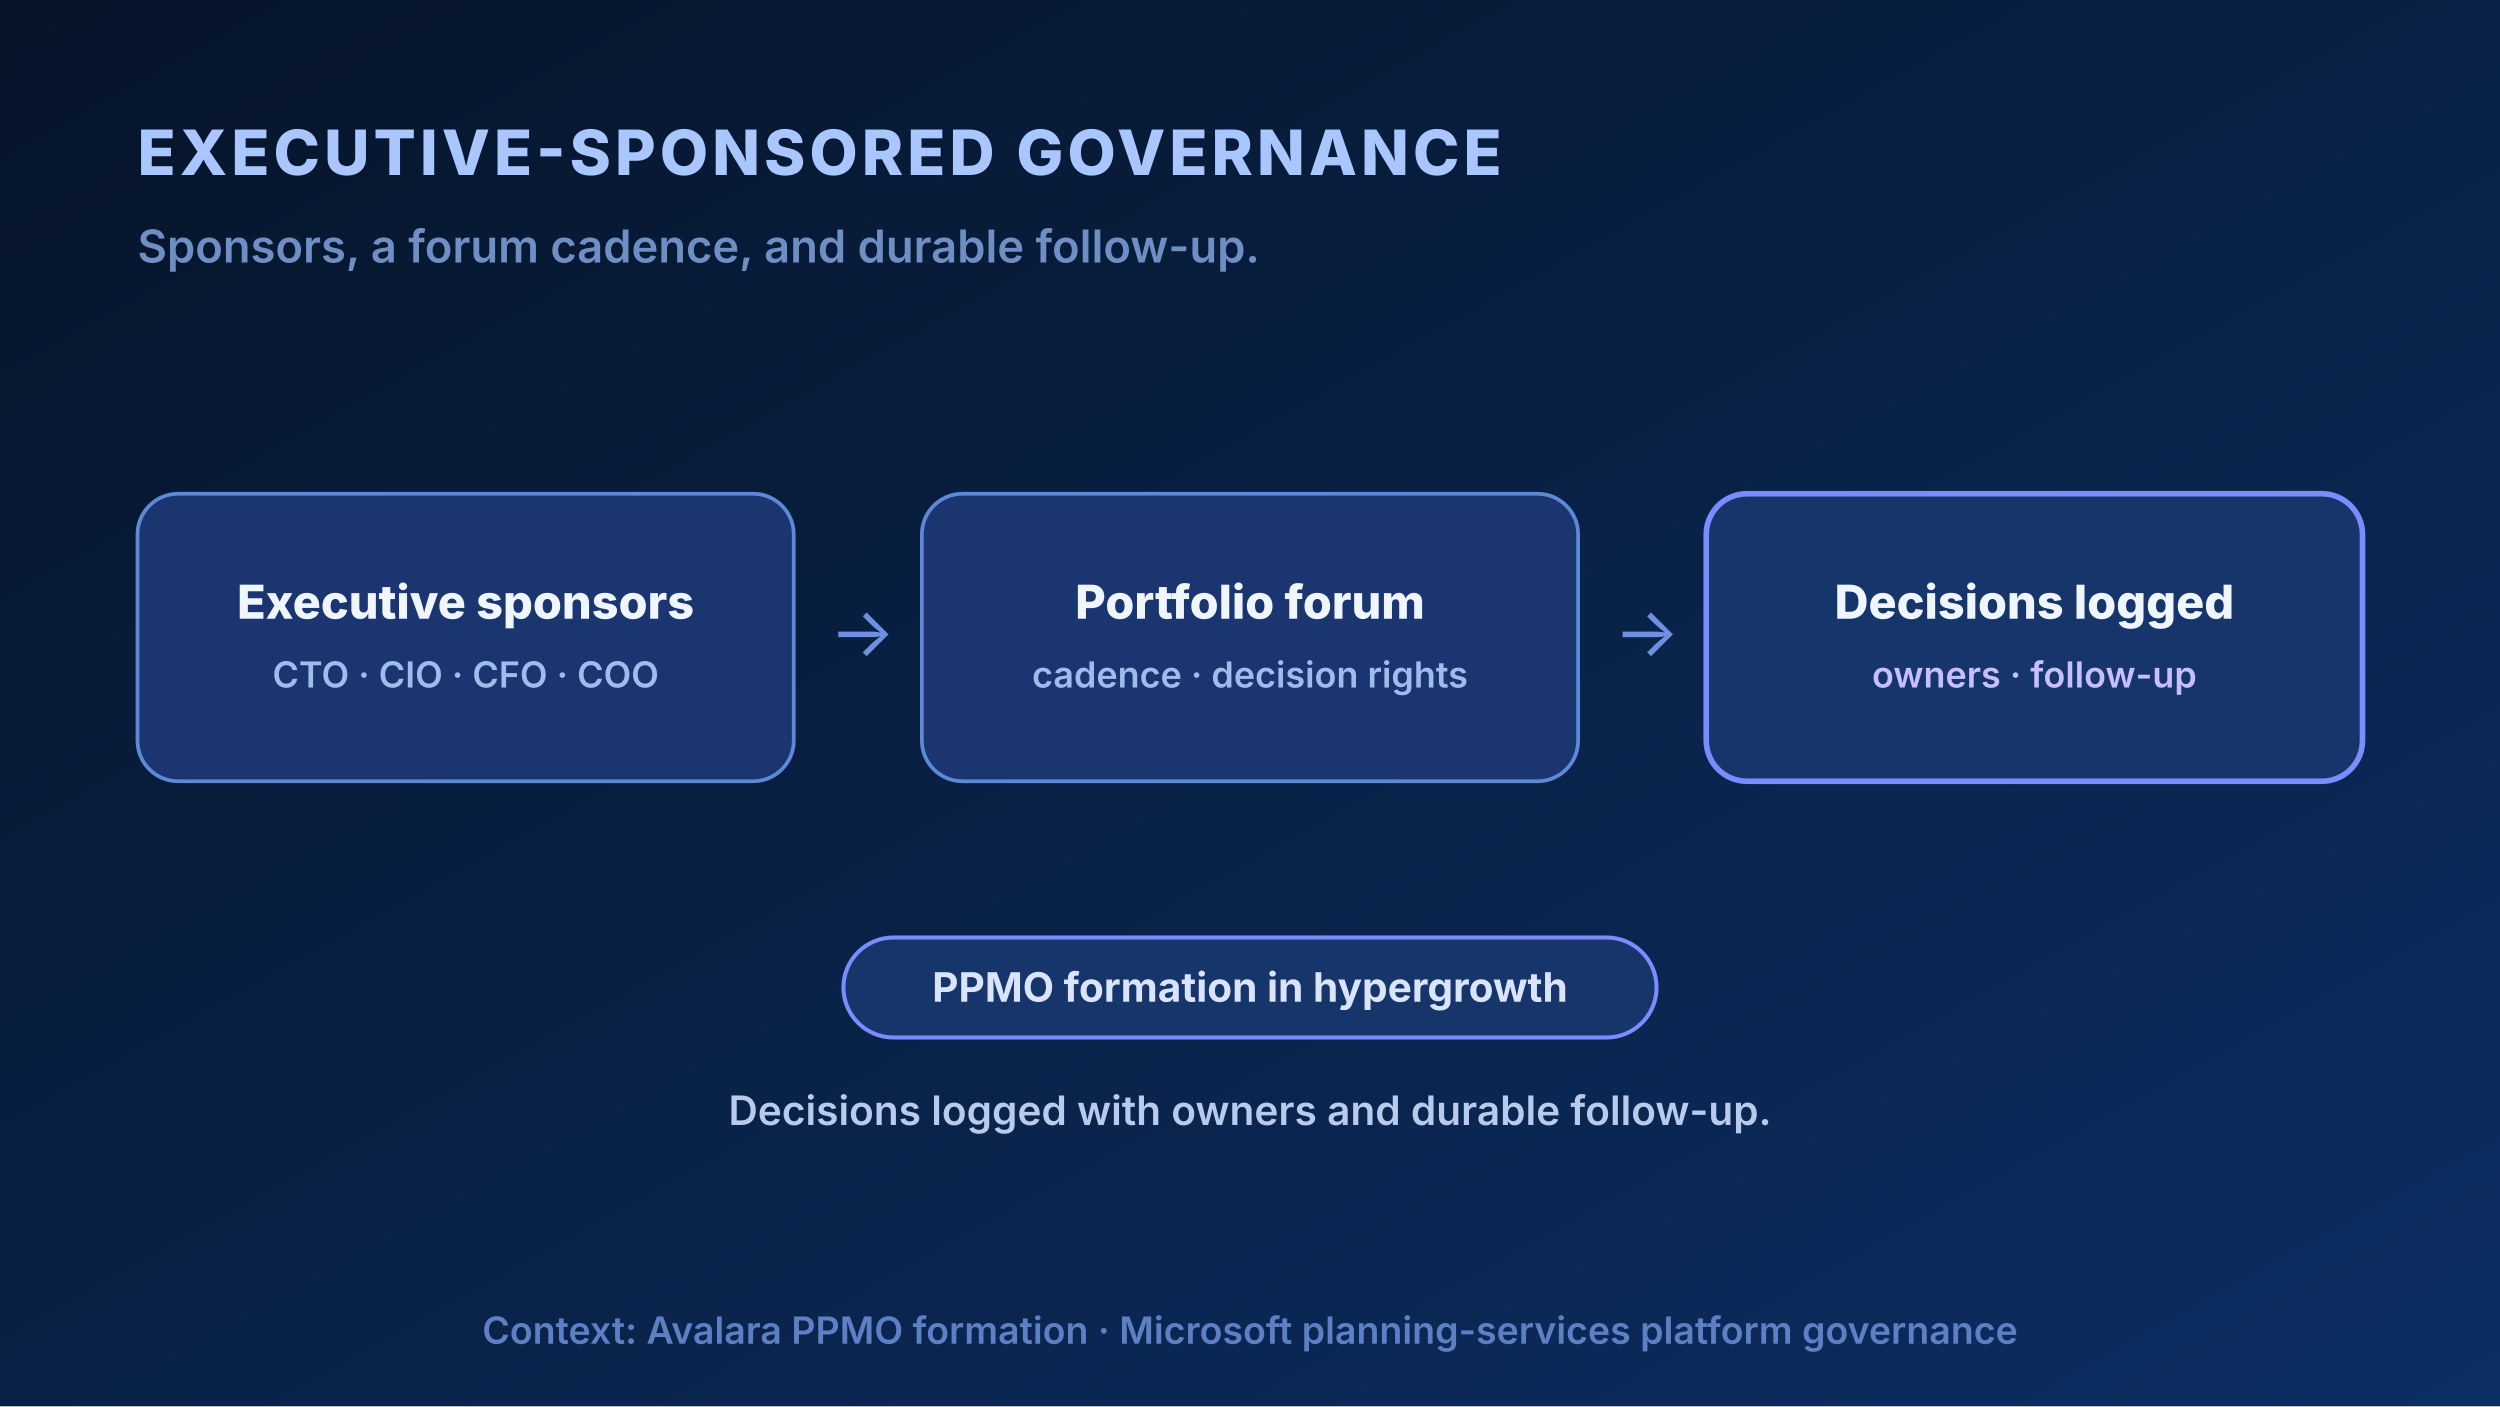
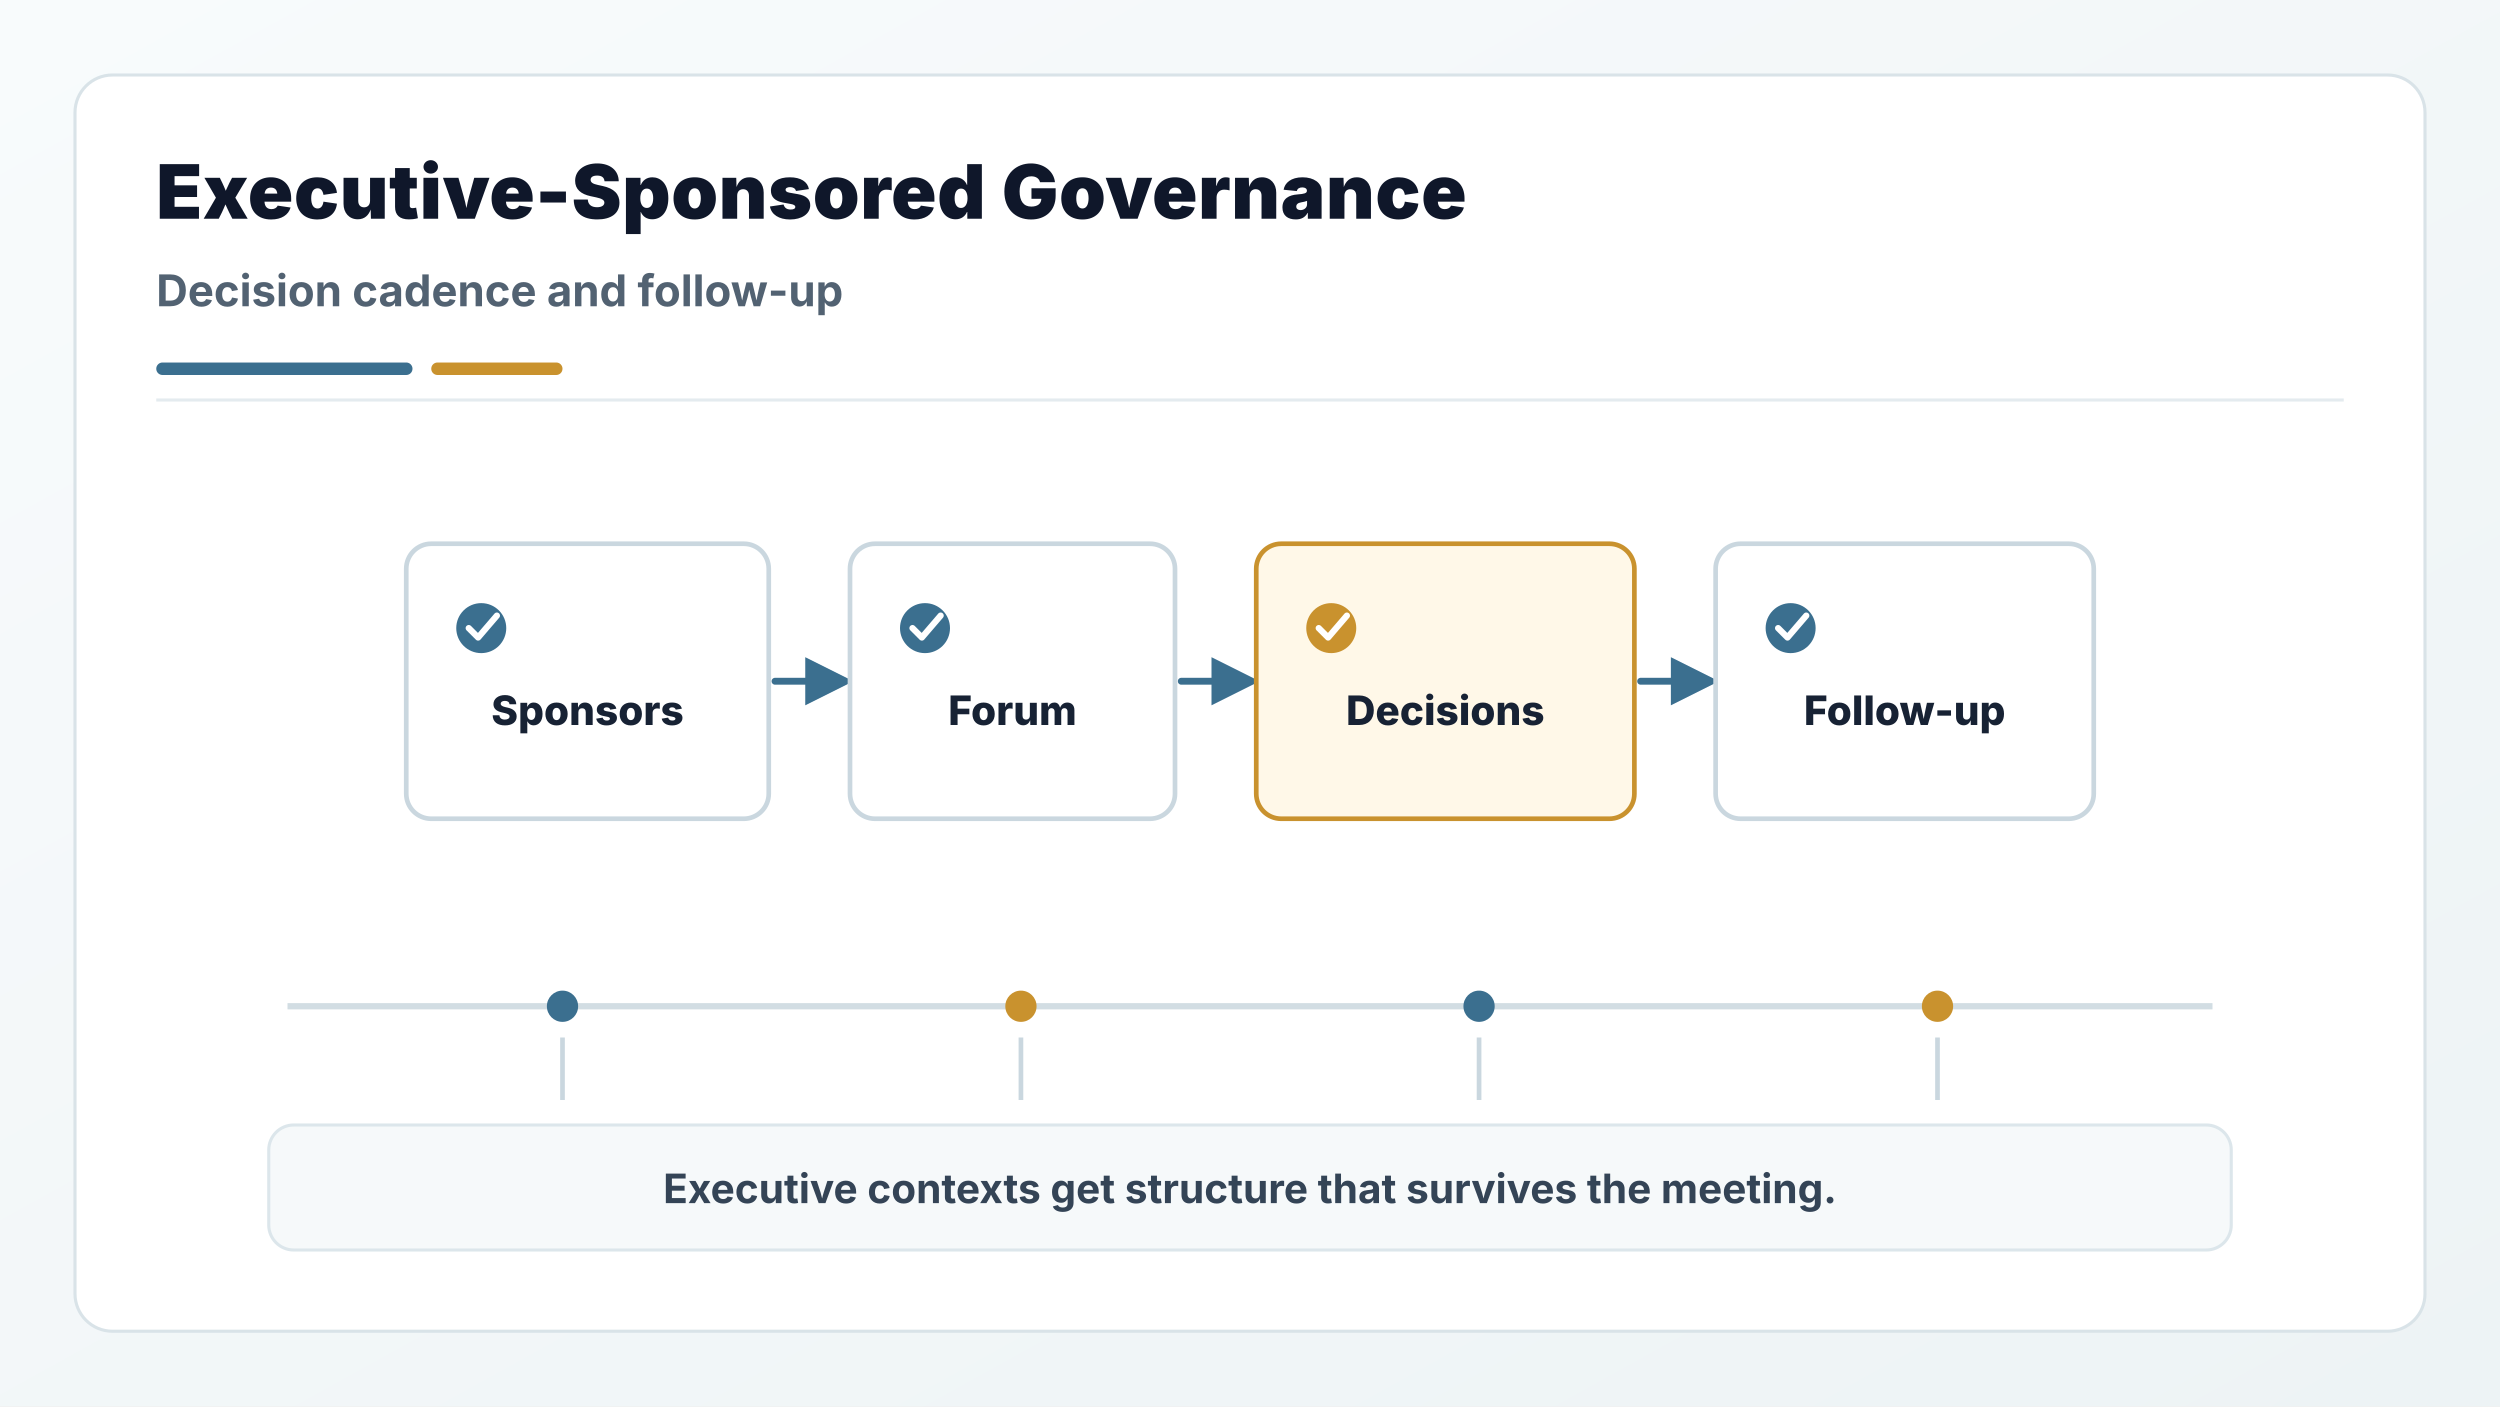
- <svg xmlns="http://www.w3.org/2000/svg" viewBox="0 0 800 450" role="img" aria-label="Executive sponsors feeding a portfolio governance forum on a cadence, producing logged decisions and durable follow-up.">
+ <svg xmlns="http://www.w3.org/2000/svg" viewBox="0 0 800 450" role="img" aria-label="Executive-Sponsored Governance: Decision cadence and follow-up.">
  <defs>
    <linearGradient id="bg" x1="0" y1="0" x2="1" y2="1">
-       <stop offset="0" stop-color="#061429" />
-       <stop offset="1" stop-color="#0c2e63" />
+       <stop offset="0" stop-color="#f8fbfc" />
+       <stop offset="1" stop-color="#edf3f5" />
    </linearGradient>
+     <marker id="arrow" viewBox="0 0 10 10" refX="8" refY="5" markerWidth="7" markerHeight="7" orient="auto">
+       <path d="M0 0 L10 5 L0 10 z" fill="#3b6f8f" />
+     </marker>
+     <style>
+       .title{font-family:Inter,Segoe UI,Arial,sans-serif;font-size:24px;font-weight:850;fill:#0f172a;letter-spacing:.2px}
+       .sub{font-family:Inter,Segoe UI,Arial,sans-serif;font-size:14px;font-weight:700;fill:#526272}
+       .step{font-family:Inter,Segoe UI,Arial,sans-serif;font-size:13px;font-weight:800;fill:#172234}
+       .footer{font-family:Inter,Segoe UI,Arial,sans-serif;font-size:13px;font-weight:750;fill:#344456}
+       .flow{fill:none;stroke:#3b6f8f;stroke-width:2.2;stroke-linecap:round}
+       .rail{fill:none;stroke:#d2dde3;stroke-width:2}
+       .tick{stroke:#cad7df;stroke-width:1.5}
+     </style>
  </defs>
  <rect width="800" height="450" fill="url(#bg)" />
-   <text x="44" y="56" fill="#a9c6ff" font-family="Inter,Segoe UI,Arial,sans-serif" font-size="20" font-weight="800" letter-spacing="1.3">EXECUTIVE-SPONSORED GOVERNANCE</text>
-   <text x="44" y="84" fill="#6f8fc4" font-family="Inter,Segoe UI,Arial,sans-serif" font-size="14.5" font-weight="600">Sponsors, a forum cadence, and durable follow-up.</text>
-   <rect x="44" y="158" width="210" height="92" rx="13" fill="#1a356f" stroke="#5d8ad6" stroke-width="1.2" />
-   <text x="149" y="198" fill="#f0f6ff" font-family="Inter,Segoe UI,Arial,sans-serif" font-size="15" font-weight="800" text-anchor="middle">Executive sponsors</text>
-   <text x="149" y="220" fill="#9fbdec" font-family="Inter,Segoe UI,Arial,sans-serif" font-size="11.5" font-weight="600" text-anchor="middle">CTO · CIO · CFO · COO</text>
-   <text x="276" y="210" fill="#6f8fe0" font-family="Inter,Segoe UI,Arial,sans-serif" font-size="22" text-anchor="middle">→</text>
-   <rect x="295" y="158" width="210" height="92" rx="13" fill="#1a356f" stroke="#5d8ad6" stroke-width="1.2" />
-   <text x="400" y="198" fill="#f0f6ff" font-family="Inter,Segoe UI,Arial,sans-serif" font-size="15" font-weight="800" text-anchor="middle">Portfolio forum</text>
-   <text x="400" y="220" fill="#9fbdec" font-family="Inter,Segoe UI,Arial,sans-serif" font-size="11.5" font-weight="600" text-anchor="middle">cadence · decision rights</text>
-   <text x="527" y="210" fill="#6f8fe0" font-family="Inter,Segoe UI,Arial,sans-serif" font-size="22" text-anchor="middle">→</text>
-   <rect x="546" y="158" width="210" height="92" rx="13" fill="#16356b" stroke="#7b8cff" stroke-width="1.8" />
-   <text x="651" y="198" fill="#f0f6ff" font-family="Inter,Segoe UI,Arial,sans-serif" font-size="15" font-weight="800" text-anchor="middle">Decisions logged</text>
-   <text x="651" y="220" fill="#c7bfff" font-family="Inter,Segoe UI,Arial,sans-serif" font-size="11.5" font-weight="600" text-anchor="middle">owners · follow-up</text>
-   <rect x="269.9" y="300" width="260.2" height="32" rx="16" fill="#16356b" stroke="#7b8cff" stroke-width="1.3" />
-   <text x="400" y="320.55" fill="#dbe4ff" font-family="Inter,Segoe UI,Arial,sans-serif" font-size="13" font-weight="700" text-anchor="middle">PPMO formation in hypergrowth</text>
-   <text x="400" y="360" fill="#b9cbec" font-family="Inter,Segoe UI,Arial,sans-serif" font-size="13" font-weight="600" text-anchor="middle">Decisions logged with owners and durable follow-up.</text>
-   <text x="400" y="430" fill="#5d7fc4" font-family="Inter,Segoe UI,Arial,sans-serif" font-size="12" font-weight="600" text-anchor="middle">Context: Avalara PPMO formation · Microsoft planning-services platform governance</text>
+   <rect x="24" y="24" width="752" height="402" rx="12" fill="#fff" stroke="#d9e3e8" />
+   <text x="50" y="70" class="title">Executive-Sponsored Governance</text>
+   <text x="50" y="98" class="sub">Decision cadence and follow-up</text>
+   <line x1="50" y1="128" x2="750" y2="128" stroke="#e4ebef" />
+   <path d="M92 322 H708" class="rail" />
+   <circle cx="180.0" cy="322" r="5" fill="#3b6f8f" />
+   <line x1="180.0" y1="332" x2="180.0" y2="352" class="tick" />
+   <circle cx="326.7" cy="322" r="5" fill="#c9922e" />
+   <line x1="326.7" y1="332" x2="326.7" y2="352" class="tick" />
+   <circle cx="473.3" cy="322" r="5" fill="#3b6f8f" />
+   <line x1="473.3" y1="332" x2="473.3" y2="352" class="tick" />
+   <circle cx="620.0" cy="322" r="5" fill="#c9922e" />
+   <line x1="620.0" y1="332" x2="620.0" y2="352" class="tick" />
+   <path d="M248.0 218 H270.0" class="flow" marker-end="url(#arrow)" />
+   <path d="M378.0 218 H400.0" class="flow" marker-end="url(#arrow)" />
+   <path d="M525.0 218 H547.0" class="flow" marker-end="url(#arrow)" />
+   <g>
+     <rect x="130.0" y="174" width="116" height="88" rx="8" fill="#ffffff" stroke="#cad7df" stroke-width="1.5" />
+     <circle cx="154.0" cy="201" r="8" fill="#3b6f8f" />
+     <path d="M150.0 201 l3 3 l6 -7" fill="none" stroke="#fff" stroke-width="2" stroke-linecap="round" stroke-linejoin="round" />
+     <text x="188.0" y="232" text-anchor="middle" class="step">Sponsors</text>
+   </g>
+   <g>
+     <rect x="272.0" y="174" width="104" height="88" rx="8" fill="#ffffff" stroke="#cad7df" stroke-width="1.5" />
+     <circle cx="296.0" cy="201" r="8" fill="#3b6f8f" />
+     <path d="M292.0 201 l3 3 l6 -7" fill="none" stroke="#fff" stroke-width="2" stroke-linecap="round" stroke-linejoin="round" />
+     <text x="324.0" y="232" text-anchor="middle" class="step">Forum</text>
+   </g>
+   <g>
+     <rect x="402.0" y="174" width="121" height="88" rx="8" fill="#fff8e8" stroke="#c9922e" stroke-width="1.5" />
+     <circle cx="426.0" cy="201" r="8" fill="#c9922e" />
+     <path d="M422.0 201 l3 3 l6 -7" fill="none" stroke="#fff" stroke-width="2" stroke-linecap="round" stroke-linejoin="round" />
+     <text x="462.5" y="232" text-anchor="middle" class="step">Decisions</text>
+   </g>
+   <g>
+     <rect x="549.0" y="174" width="121" height="88" rx="8" fill="#ffffff" stroke="#cad7df" stroke-width="1.5" />
+     <circle cx="573.0" cy="201" r="8" fill="#3b6f8f" />
+     <path d="M569.0 201 l3 3 l6 -7" fill="none" stroke="#fff" stroke-width="2" stroke-linecap="round" stroke-linejoin="round" />
+     <text x="609.5" y="232" text-anchor="middle" class="step">Follow-up</text>
+   </g>
+   <rect x="86" y="360" width="628" height="40" rx="8" fill="#f6f9fa" stroke="#dce6eb" />
+   <text x="400" y="385" text-anchor="middle" class="footer">Executive contexts get structure that survives the meeting.</text>
+   <rect x="50" y="116" width="82" height="4" rx="2" fill="#3b6f8f" />
+   <rect x="138" y="116" width="42" height="4" rx="2" fill="#c9922e" />
</svg>
